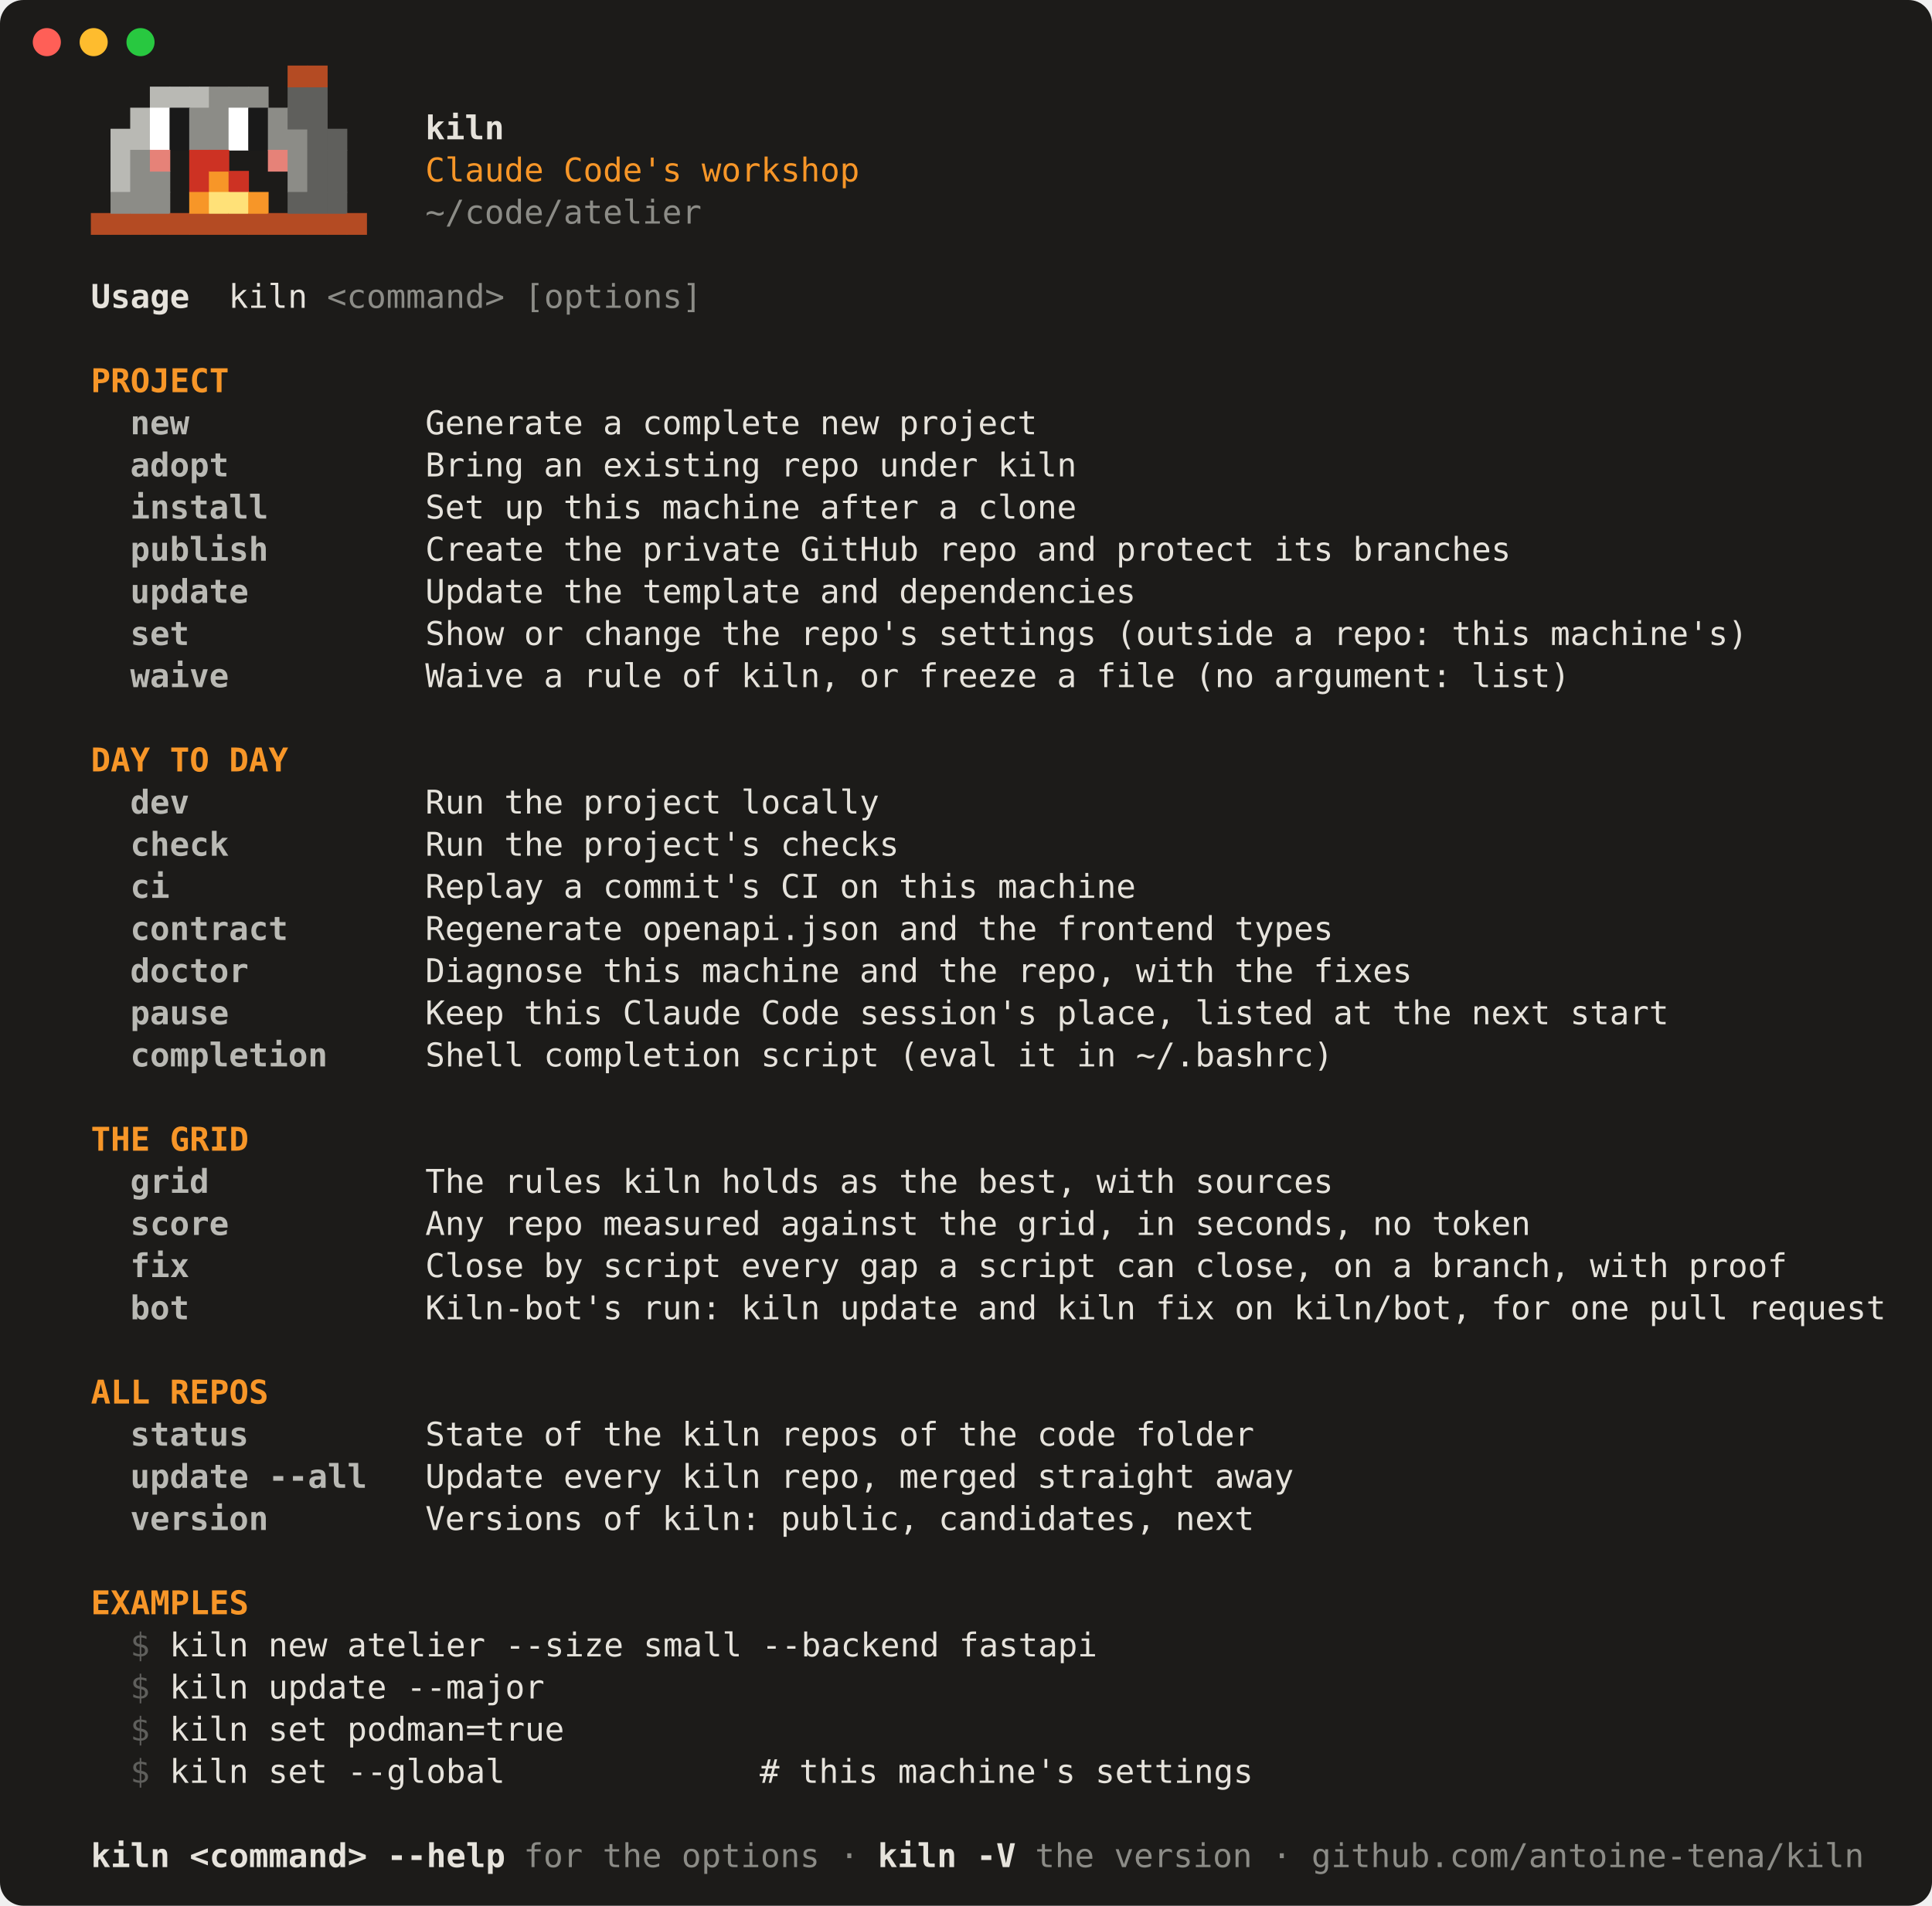
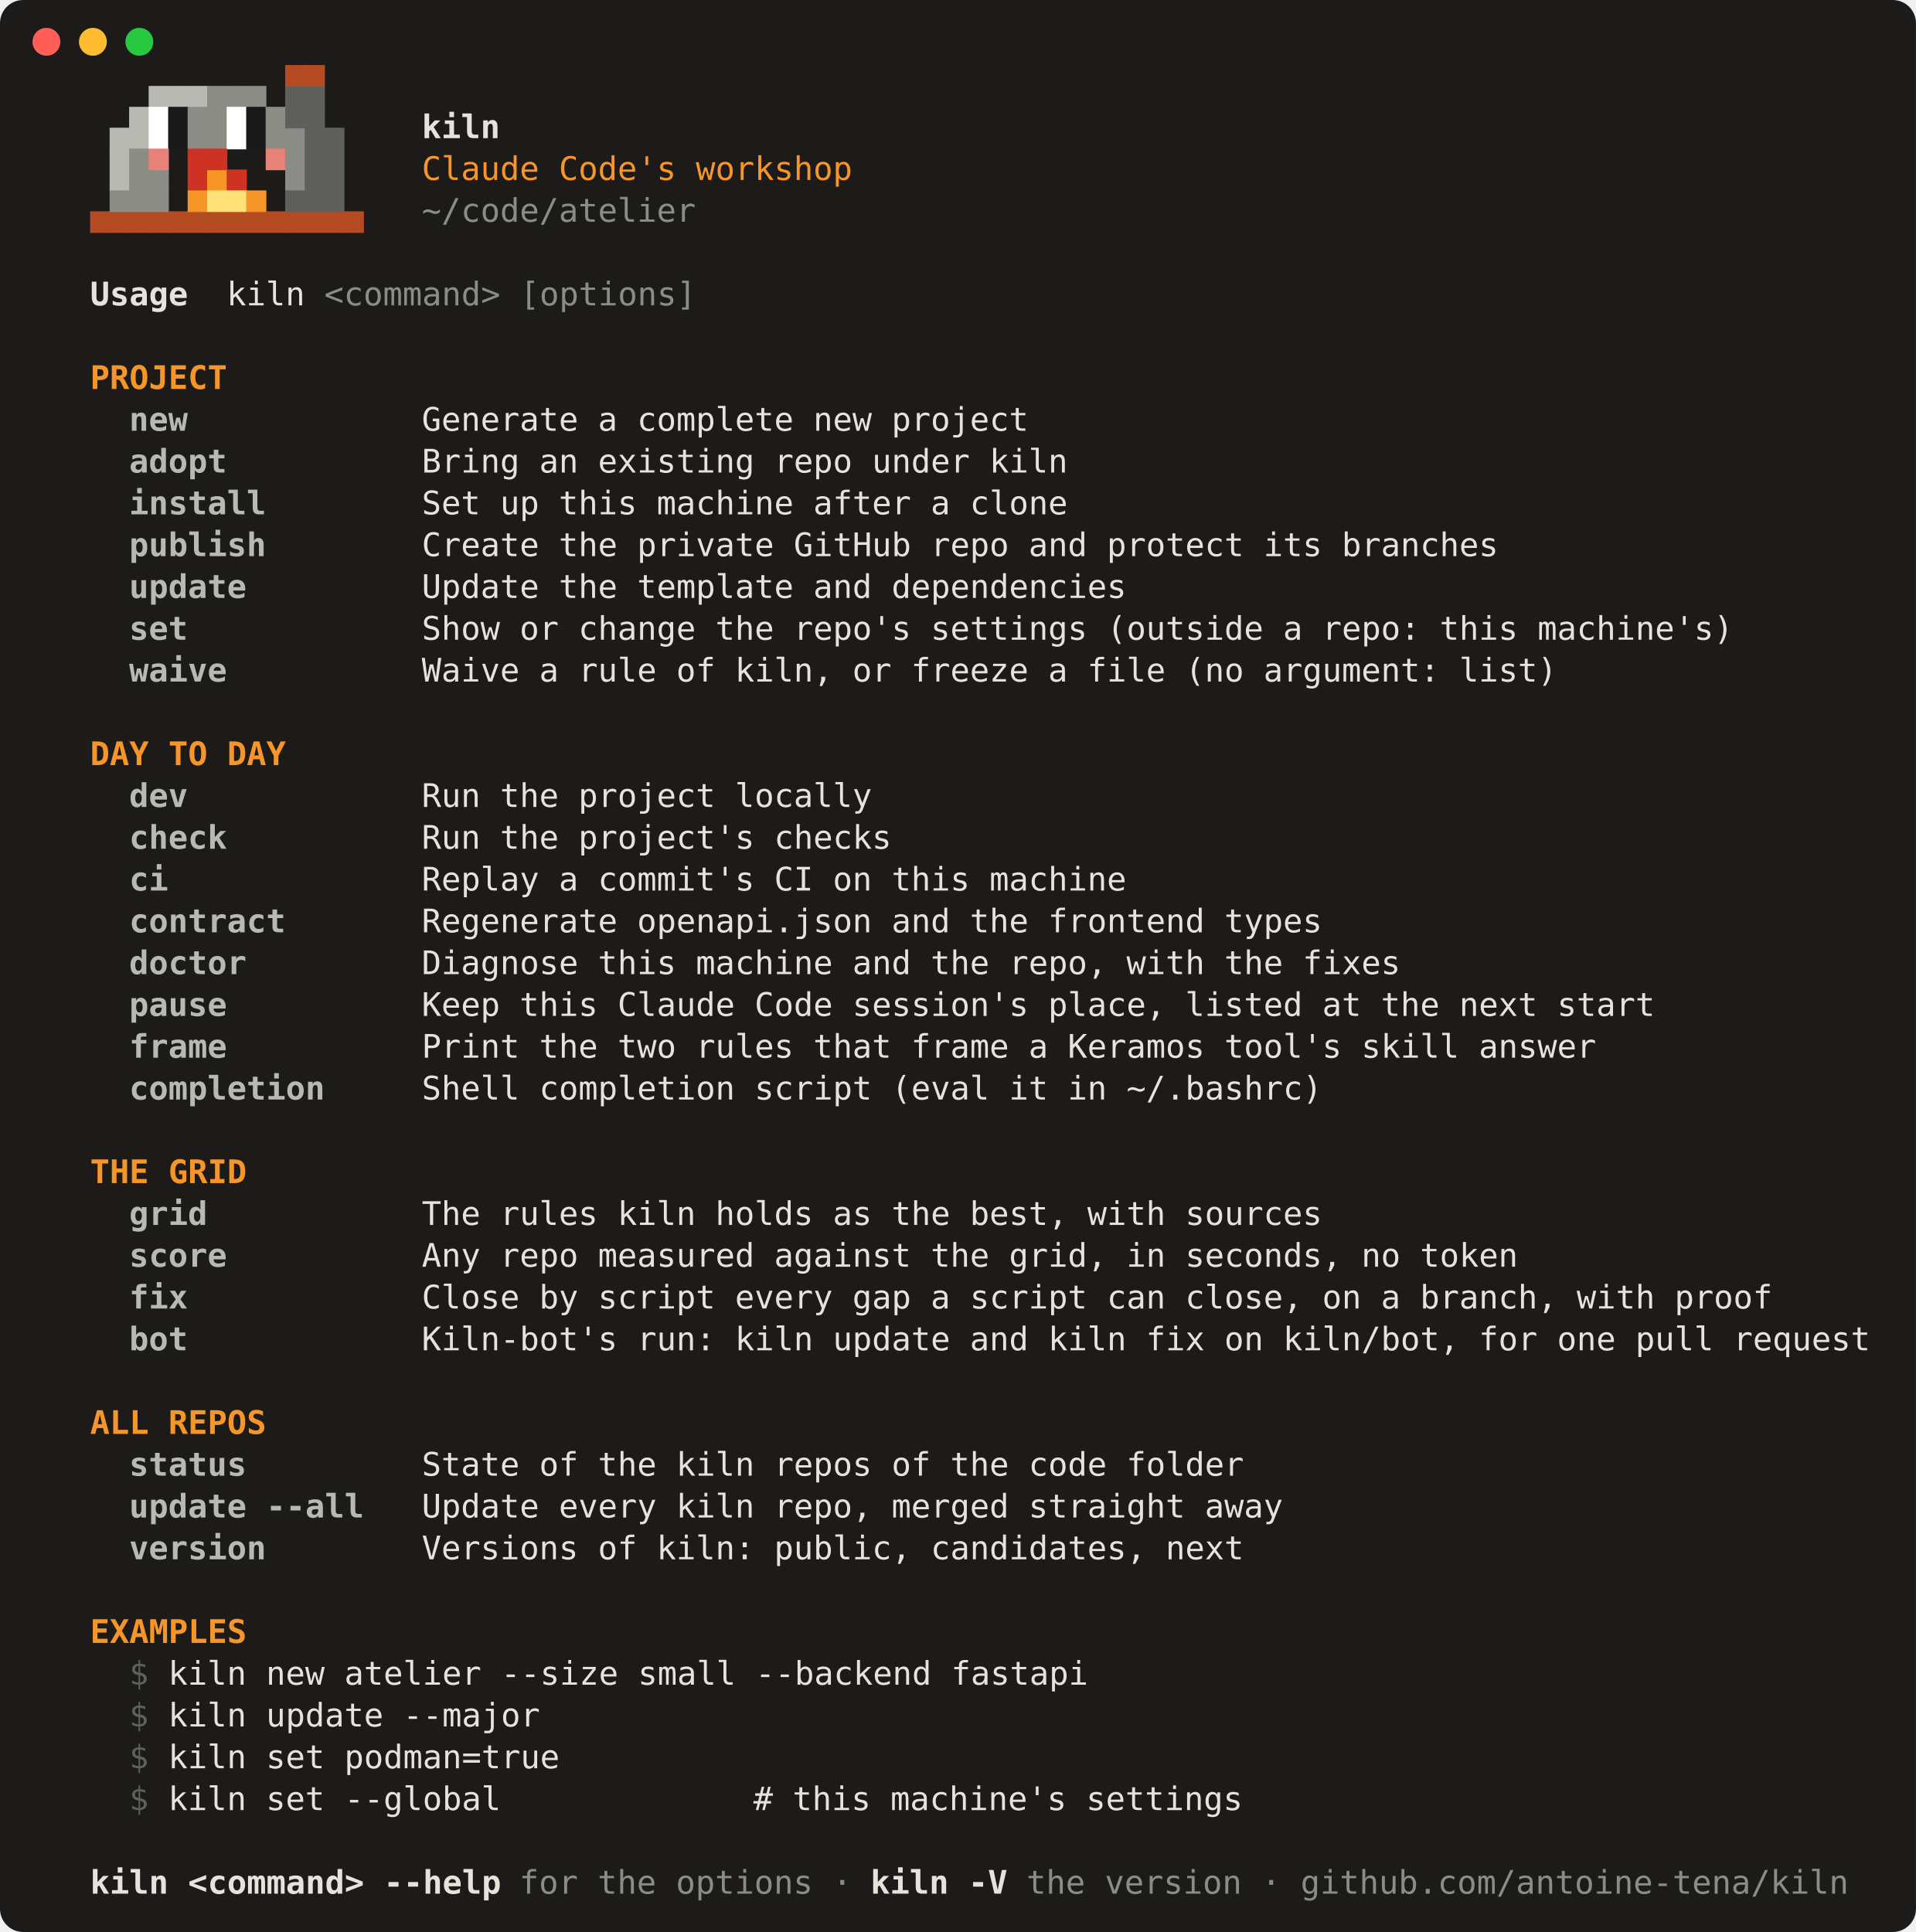
- <svg xmlns="http://www.w3.org/2000/svg" width="825" height="814" viewBox="0 0 825 814" role="img" aria-label="kiln welcome screen: the commands">
+ <svg xmlns="http://www.w3.org/2000/svg" width="825" height="832" viewBox="0 0 825 832" role="img" aria-label="kiln welcome screen: the commands">
  <rect width="100%" height="100%" rx="10" fill="#1c1b19" />
  <circle cx="20" cy="18" r="6" fill="#ff5f57" />
  <circle cx="40" cy="18" r="6" fill="#febc2e" />
  <circle cx="60" cy="18" r="6" fill="#28c840" />
  <g font-family="ui-monospace,SFMono-Regular,Menlo,Consolas,'DejaVu Sans Mono',monospace" font-size="14" fill="#e6e3dc" xml:space="preserve">
    <rect x="64.0" y="37" width="8.7" height="9.3" fill="#b9b9b4" />
    <rect x="72.4" y="37" width="8.7" height="9.3" fill="#b9b9b4" />
    <rect x="80.8" y="37" width="8.7" height="9.3" fill="#b9b9b4" />
    <rect x="89.2" y="37" width="8.7" height="9.3" fill="#8c8c87" />
    <rect x="97.6" y="37" width="8.7" height="9.3" fill="#8c8c87" />
    <rect x="106.0" y="37" width="8.7" height="9.3" fill="#8c8c87" />
    <rect x="122.8" y="37" width="8.7" height="9.3" fill="#5f5f5c" />
    <rect x="122.8" y="28" width="8.7" height="9.3" fill="#b44b23" />
    <rect x="131.2" y="37" width="8.7" height="9.3" fill="#5f5f5c" />
    <rect x="131.2" y="28" width="8.7" height="9.3" fill="#b44b23" />
    <rect x="47.2" y="55" width="8.7" height="9.3" fill="#b9b9b4" />
    <rect x="55.6" y="46" width="8.7" height="18.3" fill="#b9b9b4" />
    <rect x="64.0" y="46" width="8.7" height="18.3" fill="#ffffff" />
    <rect x="72.4" y="46" width="8.7" height="18.3" fill="#191919" />
    <rect x="80.8" y="46" width="8.7" height="18.3" fill="#8c8c87" />
    <rect x="89.2" y="46" width="8.7" height="18.3" fill="#8c8c87" />
    <rect x="97.6" y="46" width="8.7" height="18.3" fill="#ffffff" />
    <rect x="106.0" y="46" width="8.7" height="18.3" fill="#191919" />
    <rect x="114.4" y="46" width="8.7" height="18.3" fill="#8c8c87" />
    <rect x="122.8" y="55" width="8.7" height="9.3" fill="#8c8c87" />
    <rect x="122.8" y="46" width="8.7" height="9.3" fill="#5f5f5c" />
    <rect x="131.2" y="46" width="8.7" height="18.3" fill="#5f5f5c" />
    <rect x="139.6" y="55" width="8.7" height="9.3" fill="#5f5f5c" />
    <text x="181.6" y="59.5" textLength="33.6" font-weight="bold">kiln</text>
    <rect x="47.2" y="64" width="8.7" height="18.3" fill="#b9b9b4" />
    <rect x="55.6" y="64" width="8.7" height="18.3" fill="#8c8c87" />
    <rect x="64.0" y="73" width="8.7" height="9.3" fill="#8c8c87" />
    <rect x="64.0" y="64" width="8.7" height="9.3" fill="#e68278" />
    <rect x="80.8" y="64" width="8.7" height="18.3" fill="#cd3223" />
    <rect x="89.2" y="73" width="8.7" height="9.3" fill="#f79628" />
    <rect x="89.2" y="64" width="8.7" height="9.3" fill="#cd3223" />
    <rect x="97.6" y="73" width="8.7" height="9.3" fill="#cd3223" />
    <rect x="114.4" y="64" width="8.7" height="9.3" fill="#e68278" />
    <rect x="122.8" y="64" width="8.7" height="18.3" fill="#8c8c87" />
    <rect x="131.2" y="64" width="8.7" height="18.3" fill="#5f5f5c" />
    <rect x="139.6" y="64" width="8.7" height="18.3" fill="#5f5f5c" />
    <text x="181.6" y="77.5" textLength="184.8" fill="#f79628">Claude Code's workshop</text>
    <rect x="38.8" y="91" width="8.7" height="9.3" fill="#b44b23" />
    <rect x="47.2" y="91" width="8.7" height="9.3" fill="#b44b23" />
    <rect x="47.2" y="82" width="8.7" height="9.3" fill="#8c8c87" />
    <rect x="55.6" y="91" width="8.7" height="9.3" fill="#b44b23" />
    <rect x="55.6" y="82" width="8.7" height="9.3" fill="#8c8c87" />
    <rect x="64.0" y="91" width="8.7" height="9.3" fill="#b44b23" />
    <rect x="64.0" y="82" width="8.7" height="9.3" fill="#8c8c87" />
    <rect x="72.4" y="91" width="8.7" height="9.3" fill="#b44b23" />
    <rect x="80.8" y="91" width="8.7" height="9.3" fill="#b44b23" />
    <rect x="80.8" y="82" width="8.7" height="9.3" fill="#f79628" />
    <rect x="89.2" y="91" width="8.7" height="9.3" fill="#b44b23" />
    <rect x="89.2" y="82" width="8.7" height="9.3" fill="#ffe178" />
    <rect x="97.6" y="91" width="8.7" height="9.3" fill="#b44b23" />
    <rect x="97.6" y="82" width="8.7" height="9.3" fill="#ffe178" />
    <rect x="106.0" y="91" width="8.7" height="9.3" fill="#b44b23" />
    <rect x="106.0" y="82" width="8.7" height="9.3" fill="#f79628" />
    <rect x="114.4" y="91" width="8.7" height="9.3" fill="#b44b23" />
    <rect x="122.8" y="91" width="8.7" height="9.3" fill="#b44b23" />
    <rect x="122.8" y="82" width="8.7" height="9.3" fill="#5f5f5c" />
    <rect x="131.2" y="91" width="8.7" height="9.3" fill="#b44b23" />
    <rect x="131.2" y="82" width="8.7" height="9.3" fill="#5f5f5c" />
    <rect x="139.6" y="91" width="8.7" height="9.3" fill="#b44b23" />
    <rect x="139.6" y="82" width="8.7" height="9.3" fill="#5f5f5c" />
    <rect x="148.0" y="91" width="8.7" height="9.3" fill="#b44b23" />
    <text x="181.6" y="95.5" textLength="117.6" fill="#8c8c87">~/code/atelier</text>
    <text x="38.8" y="131.5" textLength="42.0" font-weight="bold">Usage</text>
    <text x="97.6" y="131.5" textLength="33.6">kiln</text>
    <text x="139.6" y="131.5" textLength="159.6" fill="#8c8c87">&lt;command&gt; [options]</text>
    <text x="38.8" y="167.5" textLength="58.8" fill="#f79628" font-weight="bold">PROJECT</text>
    <text x="55.6" y="185.5" textLength="25.2" fill="#b9b9b4" font-weight="bold">new</text>
    <text x="181.6" y="185.5" textLength="260.4">Generate a complete new project</text>
    <text x="55.6" y="203.5" textLength="42.0" fill="#b9b9b4" font-weight="bold">adopt</text>
    <text x="181.6" y="203.5" textLength="277.2">Bring an existing repo under kiln</text>
    <text x="55.6" y="221.5" textLength="58.8" fill="#b9b9b4" font-weight="bold">install</text>
    <text x="181.6" y="221.5" textLength="277.2">Set up this machine after a clone</text>
    <text x="55.6" y="239.5" textLength="58.8" fill="#b9b9b4" font-weight="bold">publish</text>
    <text x="181.6" y="239.5" textLength="462.0">Create the private GitHub repo and protect its branches</text>
    <text x="55.6" y="257.5" textLength="50.4" fill="#b9b9b4" font-weight="bold">update</text>
    <text x="181.6" y="257.5" textLength="302.4">Update the template and dependencies</text>
    <text x="55.6" y="275.5" textLength="25.2" fill="#b9b9b4" font-weight="bold">set</text>
    <text x="181.6" y="275.5" textLength="562.8">Show or change the repo's settings (outside a repo: this machine's)</text>
    <text x="55.6" y="293.5" textLength="42.0" fill="#b9b9b4" font-weight="bold">waive</text>
    <text x="181.6" y="293.5" textLength="487.2">Waive a rule of kiln, or freeze a file (no argument: list)</text>
    <text x="38.8" y="329.5" textLength="84.0" fill="#f79628" font-weight="bold">DAY TO DAY</text>
    <text x="55.6" y="347.5" textLength="25.2" fill="#b9b9b4" font-weight="bold">dev</text>
    <text x="181.6" y="347.5" textLength="193.2">Run the project locally</text>
    <text x="55.6" y="365.5" textLength="42.0" fill="#b9b9b4" font-weight="bold">check</text>
    <text x="181.6" y="365.5" textLength="201.6">Run the project's checks</text>
    <text x="55.6" y="383.5" textLength="16.8" fill="#b9b9b4" font-weight="bold">ci</text>
    <text x="181.6" y="383.5" textLength="302.4">Replay a commit's CI on this machine</text>
    <text x="55.6" y="401.5" textLength="67.2" fill="#b9b9b4" font-weight="bold">contract</text>
    <text x="181.6" y="401.5" textLength="386.4">Regenerate openapi.json and the frontend types</text>
    <text x="55.6" y="419.5" textLength="50.4" fill="#b9b9b4" font-weight="bold">doctor</text>
    <text x="181.6" y="419.5" textLength="420.0">Diagnose this machine and the repo, with the fixes</text>
    <text x="55.6" y="437.5" textLength="42.0" fill="#b9b9b4" font-weight="bold">pause</text>
    <text x="181.6" y="437.5" textLength="529.2">Keep this Claude Code session's place, listed at the next start</text>
-     <text x="55.6" y="455.5" textLength="84.0" fill="#b9b9b4" font-weight="bold">completion</text>
-     <text x="181.6" y="455.5" textLength="386.4">Shell completion script (eval it in ~/.bashrc)</text>
-     <text x="38.8" y="491.5" textLength="67.2" fill="#f79628" font-weight="bold">THE GRID</text>
-     <text x="55.6" y="509.5" textLength="33.6" fill="#b9b9b4" font-weight="bold">grid</text>
-     <text x="181.6" y="509.5" textLength="386.4">The rules kiln holds as the best, with sources</text>
-     <text x="55.6" y="527.5" textLength="42.0" fill="#b9b9b4" font-weight="bold">score</text>
-     <text x="181.6" y="527.5" textLength="470.4">Any repo measured against the grid, in seconds, no token</text>
-     <text x="55.6" y="545.5" textLength="25.2" fill="#b9b9b4" font-weight="bold">fix</text>
-     <text x="181.6" y="545.5" textLength="579.6">Close by script every gap a script can close, on a branch, with proof</text>
-     <text x="55.6" y="563.5" textLength="25.2" fill="#b9b9b4" font-weight="bold">bot</text>
-     <text x="181.6" y="563.5" textLength="621.6">Kiln-bot's run: kiln update and kiln fix on kiln/bot, for one pull request</text>
-     <text x="38.8" y="599.5" textLength="75.6" fill="#f79628" font-weight="bold">ALL REPOS</text>
-     <text x="55.6" y="617.5" textLength="50.4" fill="#b9b9b4" font-weight="bold">status</text>
-     <text x="181.6" y="617.5" textLength="352.8">State of the kiln repos of the code folder</text>
-     <text x="55.6" y="635.5" textLength="100.8" fill="#b9b9b4" font-weight="bold">update --all</text>
-     <text x="181.6" y="635.5" textLength="369.6">Update every kiln repo, merged straight away</text>
-     <text x="55.6" y="653.5" textLength="58.8" fill="#b9b9b4" font-weight="bold">version</text>
-     <text x="181.6" y="653.5" textLength="352.8">Versions of kiln: public, candidates, next</text>
-     <text x="38.8" y="689.5" textLength="67.2" fill="#f79628" font-weight="bold">EXAMPLES</text>
-     <text x="55.6" y="707.5" textLength="8.4" fill="#5f5f5c">$</text>
-     <text x="72.4" y="707.5" textLength="394.8">kiln new atelier --size small --backend fastapi</text>
+     <text x="55.6" y="455.5" textLength="42.0" fill="#b9b9b4" font-weight="bold">frame</text>
+     <text x="181.6" y="455.5" textLength="504.0">Print the two rules that frame a Keramos tool's skill answer</text>
+     <text x="55.6" y="473.5" textLength="84.0" fill="#b9b9b4" font-weight="bold">completion</text>
+     <text x="181.6" y="473.5" textLength="386.4">Shell completion script (eval it in ~/.bashrc)</text>
+     <text x="38.8" y="509.5" textLength="67.2" fill="#f79628" font-weight="bold">THE GRID</text>
+     <text x="55.6" y="527.5" textLength="33.6" fill="#b9b9b4" font-weight="bold">grid</text>
+     <text x="181.6" y="527.5" textLength="386.4">The rules kiln holds as the best, with sources</text>
+     <text x="55.6" y="545.5" textLength="42.0" fill="#b9b9b4" font-weight="bold">score</text>
+     <text x="181.6" y="545.5" textLength="470.4">Any repo measured against the grid, in seconds, no token</text>
+     <text x="55.6" y="563.5" textLength="25.2" fill="#b9b9b4" font-weight="bold">fix</text>
+     <text x="181.6" y="563.5" textLength="579.6">Close by script every gap a script can close, on a branch, with proof</text>
+     <text x="55.6" y="581.5" textLength="25.2" fill="#b9b9b4" font-weight="bold">bot</text>
+     <text x="181.6" y="581.5" textLength="621.6">Kiln-bot's run: kiln update and kiln fix on kiln/bot, for one pull request</text>
+     <text x="38.8" y="617.5" textLength="75.6" fill="#f79628" font-weight="bold">ALL REPOS</text>
+     <text x="55.6" y="635.5" textLength="50.4" fill="#b9b9b4" font-weight="bold">status</text>
+     <text x="181.6" y="635.5" textLength="352.8">State of the kiln repos of the code folder</text>
+     <text x="55.6" y="653.5" textLength="100.8" fill="#b9b9b4" font-weight="bold">update --all</text>
+     <text x="181.6" y="653.5" textLength="369.6">Update every kiln repo, merged straight away</text>
+     <text x="55.6" y="671.5" textLength="58.8" fill="#b9b9b4" font-weight="bold">version</text>
+     <text x="181.6" y="671.5" textLength="352.8">Versions of kiln: public, candidates, next</text>
+     <text x="38.8" y="707.5" textLength="67.2" fill="#f79628" font-weight="bold">EXAMPLES</text>
    <text x="55.6" y="725.5" textLength="8.4" fill="#5f5f5c">$</text>
-     <text x="72.4" y="725.5" textLength="159.6">kiln update --major</text>
+     <text x="72.4" y="725.5" textLength="394.8">kiln new atelier --size small --backend fastapi</text>
    <text x="55.6" y="743.5" textLength="8.4" fill="#5f5f5c">$</text>
-     <text x="72.4" y="743.5" textLength="168.0">kiln set podman=true</text>
+     <text x="72.4" y="743.5" textLength="159.6">kiln update --major</text>
    <text x="55.6" y="761.5" textLength="8.4" fill="#5f5f5c">$</text>
-     <text x="72.4" y="761.5" textLength="142.8">kiln set --global</text>
-     <text x="324.4" y="761.5" textLength="210.0"># this machine's settings</text>
-     <text x="38.8" y="797.5" textLength="176.4" font-weight="bold">kiln &lt;command&gt; --help</text>
-     <text x="223.6" y="797.5" textLength="142.8" fill="#8c8c87">for the options ·</text>
-     <text x="374.8" y="797.5" textLength="58.8" font-weight="bold">kiln -V</text>
-     <text x="442.0" y="797.5" textLength="352.8" fill="#8c8c87">the version · github.com/antoine-tena/kiln</text>
+     <text x="72.4" y="761.5" textLength="168.0">kiln set podman=true</text>
+     <text x="55.6" y="779.5" textLength="8.4" fill="#5f5f5c">$</text>
+     <text x="72.4" y="779.5" textLength="142.8">kiln set --global</text>
+     <text x="324.4" y="779.5" textLength="210.0"># this machine's settings</text>
+     <text x="38.8" y="815.5" textLength="176.4" font-weight="bold">kiln &lt;command&gt; --help</text>
+     <text x="223.6" y="815.5" textLength="142.8" fill="#8c8c87">for the options ·</text>
+     <text x="374.8" y="815.5" textLength="58.8" font-weight="bold">kiln -V</text>
+     <text x="442.0" y="815.5" textLength="352.8" fill="#8c8c87">the version · github.com/antoine-tena/kiln</text>
  </g>
</svg>
